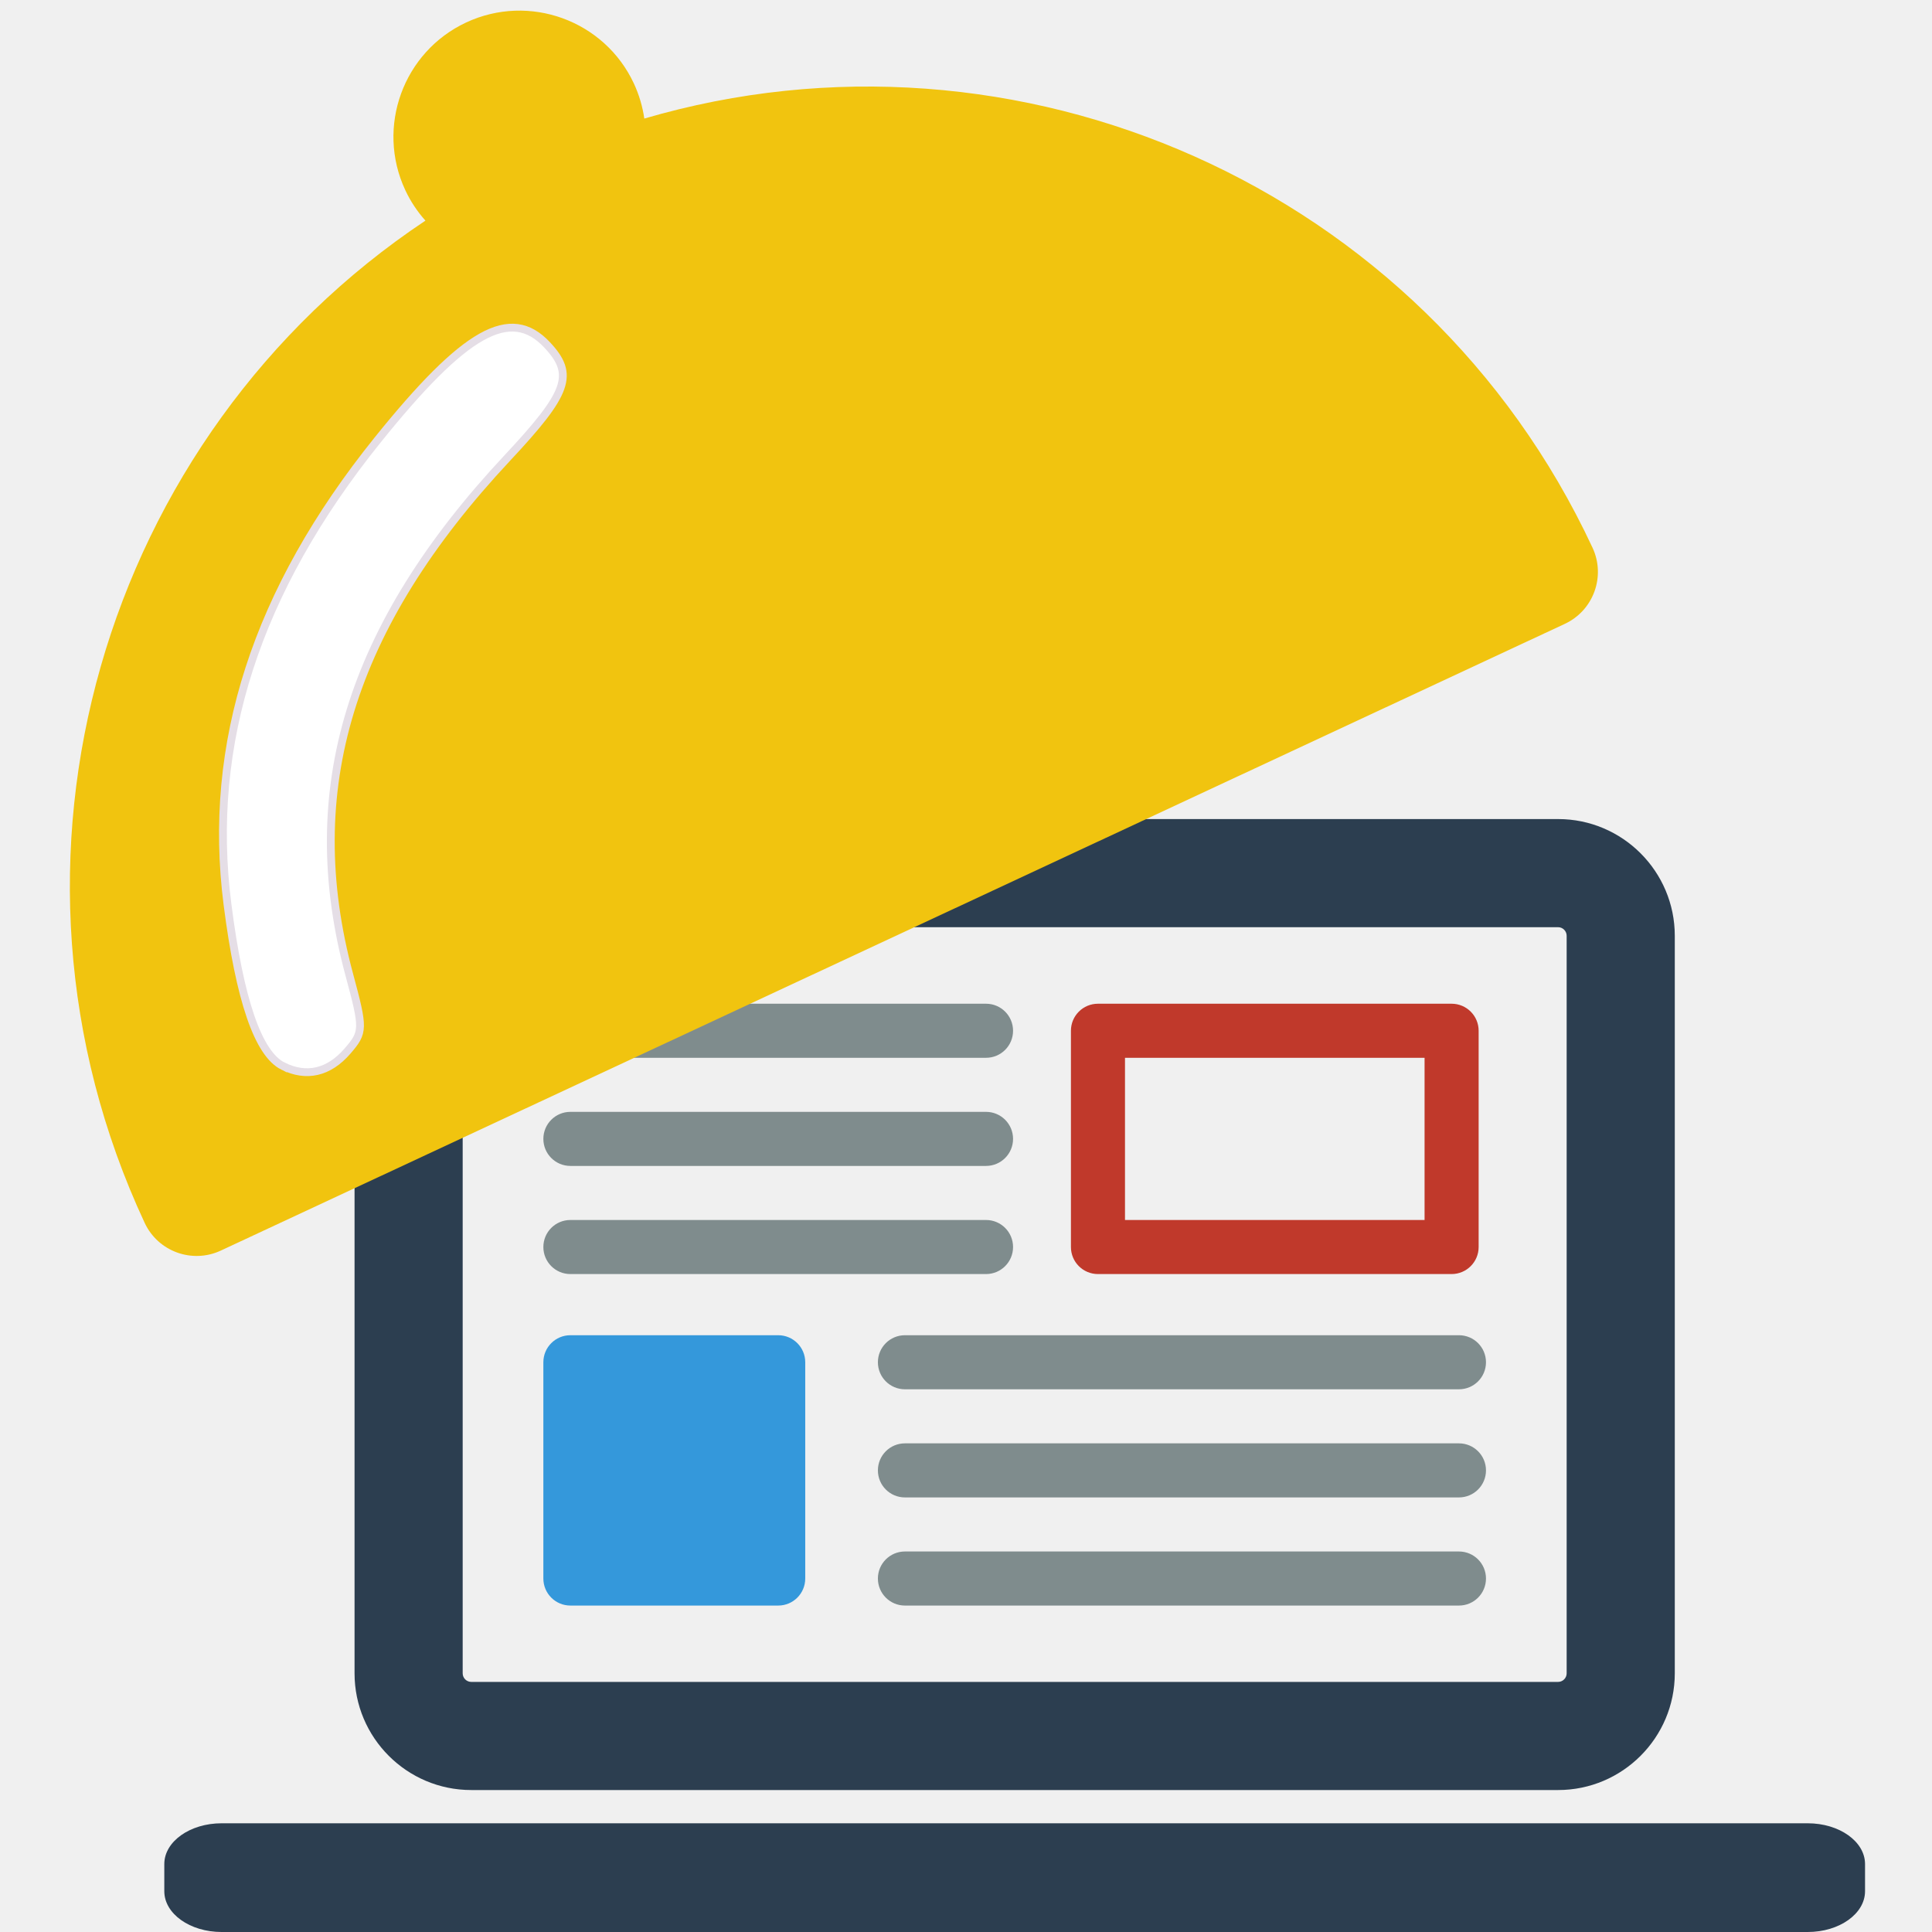
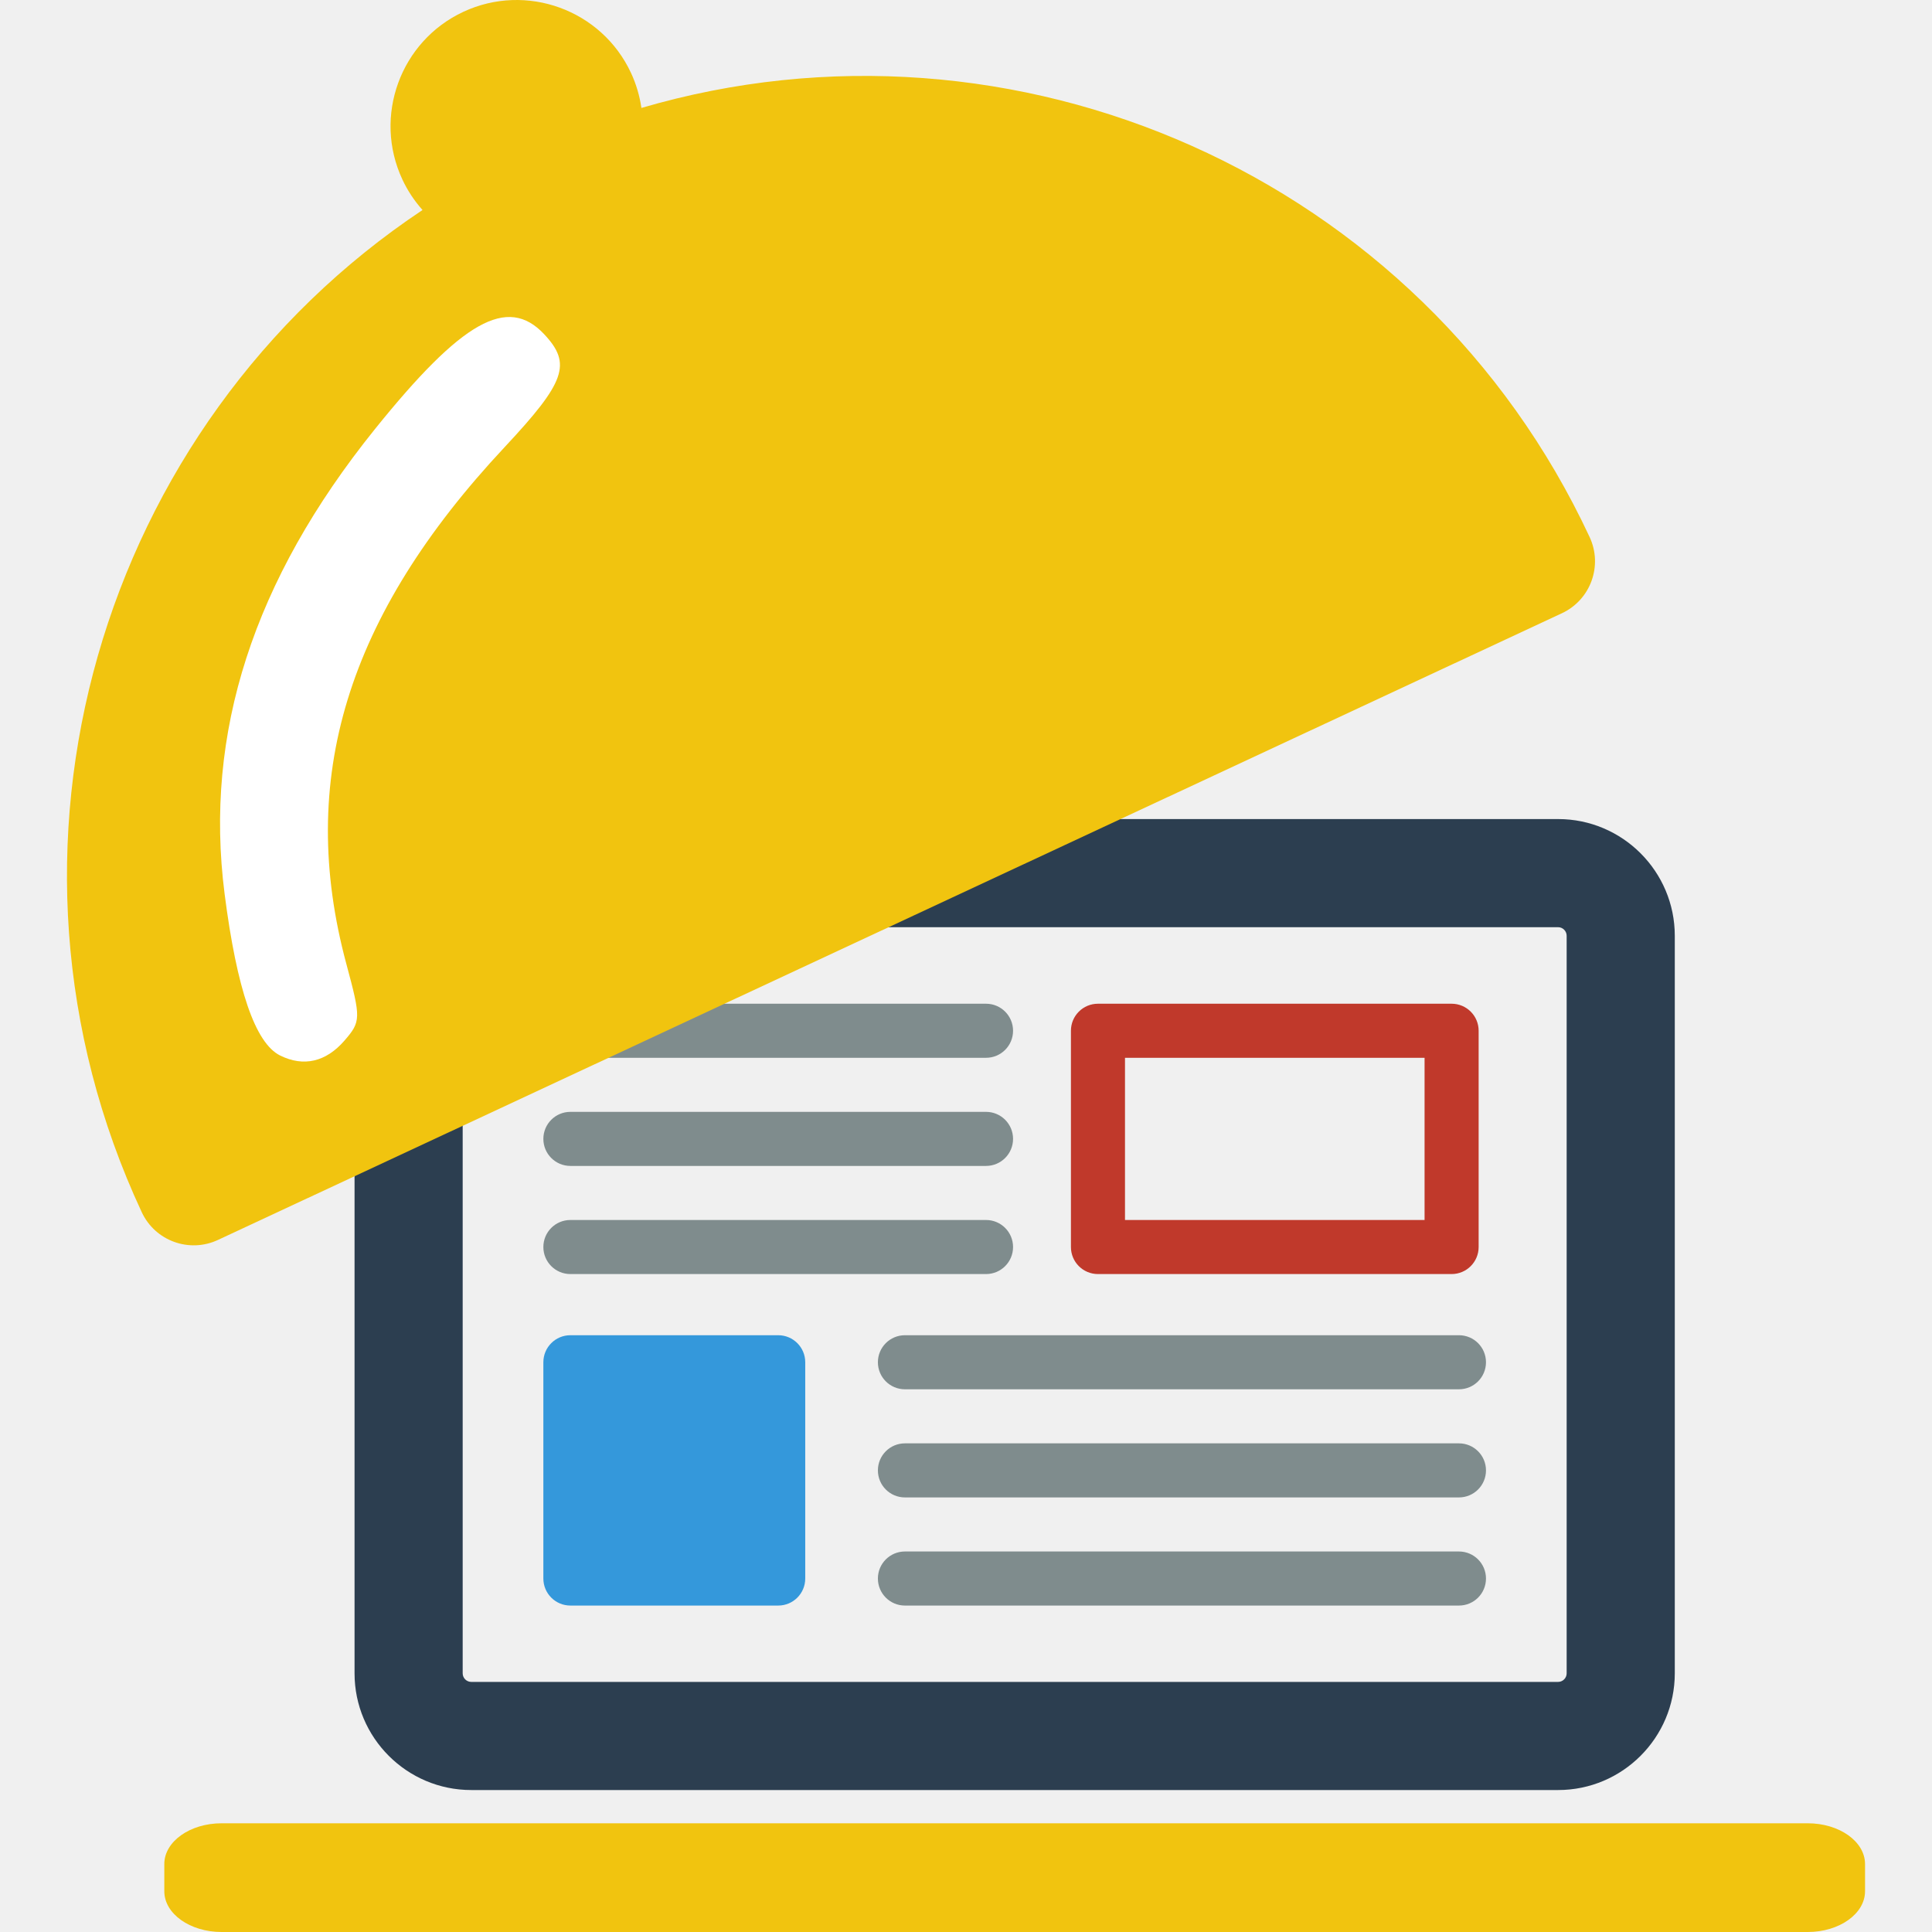
<svg xmlns="http://www.w3.org/2000/svg" width="1000" height="1000" viewBox="0 0 1000 1000" id="svg2" version="1.1">
  <defs id="defs4" />
  <g id="root" transform="translate(0,-52.36216)">
    <g id="computer">
      <path id="path5424-9-0-2-0" d="m 243.913,978.882 562.558,0 c 33.316,0 60.396,-27.097 60.396,-60.41 l 0,-381.753 c 0,-33.316 -27.082,-60.411 -60.396,-60.411 l -562.558,0 c -33.314,0 -60.398,27.094 -60.398,60.411 l 0,381.753 c 0,33.314 27.084,60.41 60.398,60.41 z m -4.429,-442.162 c 0,-2.447 1.997,-4.442 4.429,-4.442 l 562.558,0 c 2.434,0 4.427,1.995 4.427,4.442 l 0,381.753 c 0,2.446 -1.993,4.441 -4.427,4.441 l -562.558,0 c -2.432,0 -4.429,-1.995 -4.429,-4.441 l 0,-381.753 z" style="fill:#2c3e50;fill-opacity:1" />
      <path id="path5428-3-8-8-8" d="m 295.235,599.874 215.13,0 c 7.735,0 13.991,-6.257 13.991,-13.993 0,-7.736 -6.257,-13.993 -13.991,-13.993 l -215.13,0 c -7.736,0 -13.993,6.257 -13.993,13.993 0,7.736 6.259,13.993 13.993,13.993 z" style="fill:#7f8c8d;fill-opacity:1" />
      <path id="path5430-6-5-4-1" d="m 295.235,655.843 215.13,0 c 7.735,0 13.991,-6.257 13.991,-13.993 0,-7.736 -6.257,-13.993 -13.991,-13.993 l -215.13,0 c -7.736,0 -13.993,6.257 -13.993,13.993 0,7.736 6.259,13.993 13.993,13.993 z" style="fill:#7f8c8d;fill-opacity:1" />
      <path id="path5432-8-0-7-3" d="m 295.235,711.812 215.13,0 c 7.735,0 13.991,-6.257 13.991,-13.993 0,-7.736 -6.257,-13.993 -13.991,-13.993 l -215.13,0 c -7.736,0 -13.993,6.257 -13.993,13.993 0,7.736 6.259,13.993 13.993,13.993 z" style="fill:#7f8c8d;fill-opacity:1" />
      <path id="path5434-0-6-2-1" d="m 755.149,743.471 -286.759,0 c -7.736,0 -13.993,6.26 -13.993,13.993 0,7.736 6.259,13.993 13.993,13.993 l 286.759,0 c 7.732,0 13.993,-6.257 13.993,-13.993 0,-7.732 -6.26,-13.993 -13.993,-13.993 z" style="fill:#7f8c8d;fill-opacity:1" />
      <path id="path5436-2-4-4-1" d="m 755.149,799.441 -286.759,0 c -7.736,0 -13.993,6.26 -13.993,13.993 0,7.736 6.259,13.993 13.993,13.993 l 286.759,0 c 7.732,0 13.993,-6.257 13.993,-13.993 0,-7.732 -6.26,-13.993 -13.993,-13.993 z" style="fill:#7f8c8d;fill-opacity:1" />
      <path id="path5438-1-6-0-0" d="m 755.149,855.41 -286.759,0 c -7.736,0 -13.993,6.261 -13.993,13.993 0,7.736 6.259,13.993 13.993,13.993 l 286.759,0 c 7.732,0 13.993,-6.257 13.993,-13.993 0,-7.732 -6.26,-13.993 -13.993,-13.993 z" style="fill:#7f8c8d;fill-opacity:1" />
      <path id="path5440-0-2-6-3" d="m 568.302,711.812 183.047,0 c 7.734,0 13.991,-6.257 13.991,-13.993 l 0,-111.938 c 0,-7.736 -6.259,-13.993 -13.991,-13.993 l -183.047,0 c -7.736,0 -13.991,6.257 -13.991,13.993 l 0,111.938 c 0,7.736 6.255,13.993 13.991,13.993 z m 13.991,-111.938 155.062,0 0,83.953 -155.062,0 0,-83.953 z" style="fill:#c0392b;fill-opacity:1" />
      <path id="path5442-5-5-2-4" d="m 295.235,883.395 107.563,0 c 7.735,0 13.993,-6.257 13.993,-13.993 l 0,-111.938 c 0,-7.732 -6.259,-13.993 -13.993,-13.993 l -107.563,0 c -7.736,0 -13.993,6.26 -13.993,13.993 l 0,111.938 c 0,7.734 6.259,13.993 13.993,13.993 z" style="fill:#3498db;fill-opacity:1" />
    </g>
-     <path id="base" d="m 965.34,1017.193 0,14.068 c 0,11.657 -13.282,21.102 -29.673,21.102 l -820.951,0 c -16.391,0 -29.673,-9.445 -29.673,-21.102 l 0,-14.068 c 0,-11.656 13.282,-21.102 29.673,-21.102 l 820.951,0 c 16.391,0 29.673,9.448 29.673,21.102 z" style="fill:#2c3e50;fill-opacity:1" />
-     <g id="bell" transform="translate(1.5,5.5)">
+     <path id="base" d="m 965.34,1017.193 0,14.068 c 0,11.657 -13.282,21.102 -29.673,21.102 l -820.951,0 c -16.391,0 -29.673,-9.445 -29.673,-21.102 l 0,-14.068 c 0,-11.656 13.282,-21.102 29.673,-21.102 l 820.951,0 c 16.391,0 29.673,9.448 29.673,21.102 z" style="fill:#f1c40f;fill-opacity:1" />
+     <g id="bell">
      <path style="fill:#f1c40f;fill-opacity:1" d="m 822.787,330.346 c 6.927,14.855 0.503,32.506 -14.352,39.433 L 112.807,694.156 C 97.951,701.083 80.301,694.659 73.374,679.803 -13.994,492.443 51.64,272.305 218.699,161.061 c -4.136,-4.637 -7.691,-9.92 -10.448,-15.833 -15.212,-32.623 -1.047,-71.541 31.576,-86.753 32.623,-15.212 71.541,-1.047 86.753,31.575 2.757,5.913 4.519,12.032 5.413,18.181 192.6,-56.472 403.426,34.755 490.793,222.115 z" id="bell_yellow" />
-       <path id="light" d="m 144.969,598.677 c -12.851,-6.397 -22.36,-34.109 -28.719,-83.69 -10.671,-83.211 14.882,-162.294 77.655,-240.325 45.283,-56.29 68.786,-69.503 87.74,-49.327 14.406,15.335 11.119,24.7 -20.555,58.569 -81.659,87.318 -107.551,171.969 -81.804,267.449 7.592,28.154 7.553,29.736 -0.982,39.607 -9.571,11.069 -21.194,13.759 -33.335,7.715 z" style="opacity:1;fill:#ffffff;fill-opacity:1;stroke:#e5dee6;stroke-width:4.041;stroke-miterlimit:4;stroke-dasharray:none;stroke-opacity:1" />
+       <path id="light" d="m 144.969,598.677 c -12.851,-6.397 -22.36,-34.109 -28.719,-83.69 -10.671,-83.211 14.882,-162.294 77.655,-240.325 45.283,-56.29 68.786,-69.503 87.74,-49.327 14.406,15.335 11.119,24.7 -20.555,58.569 -81.659,87.318 -107.551,171.969 -81.804,267.449 7.592,28.154 7.553,29.736 -0.982,39.607 -9.571,11.069 -21.194,13.759 -33.335,7.715 z" style="opacity:1;fill:#ffffff;fill-opacity:1;stroke:none;stroke-width:4.041;stroke-miterlimit:4;stroke-dasharray:none;stroke-opacity:1" />
    </g>
  </g>
</svg>
